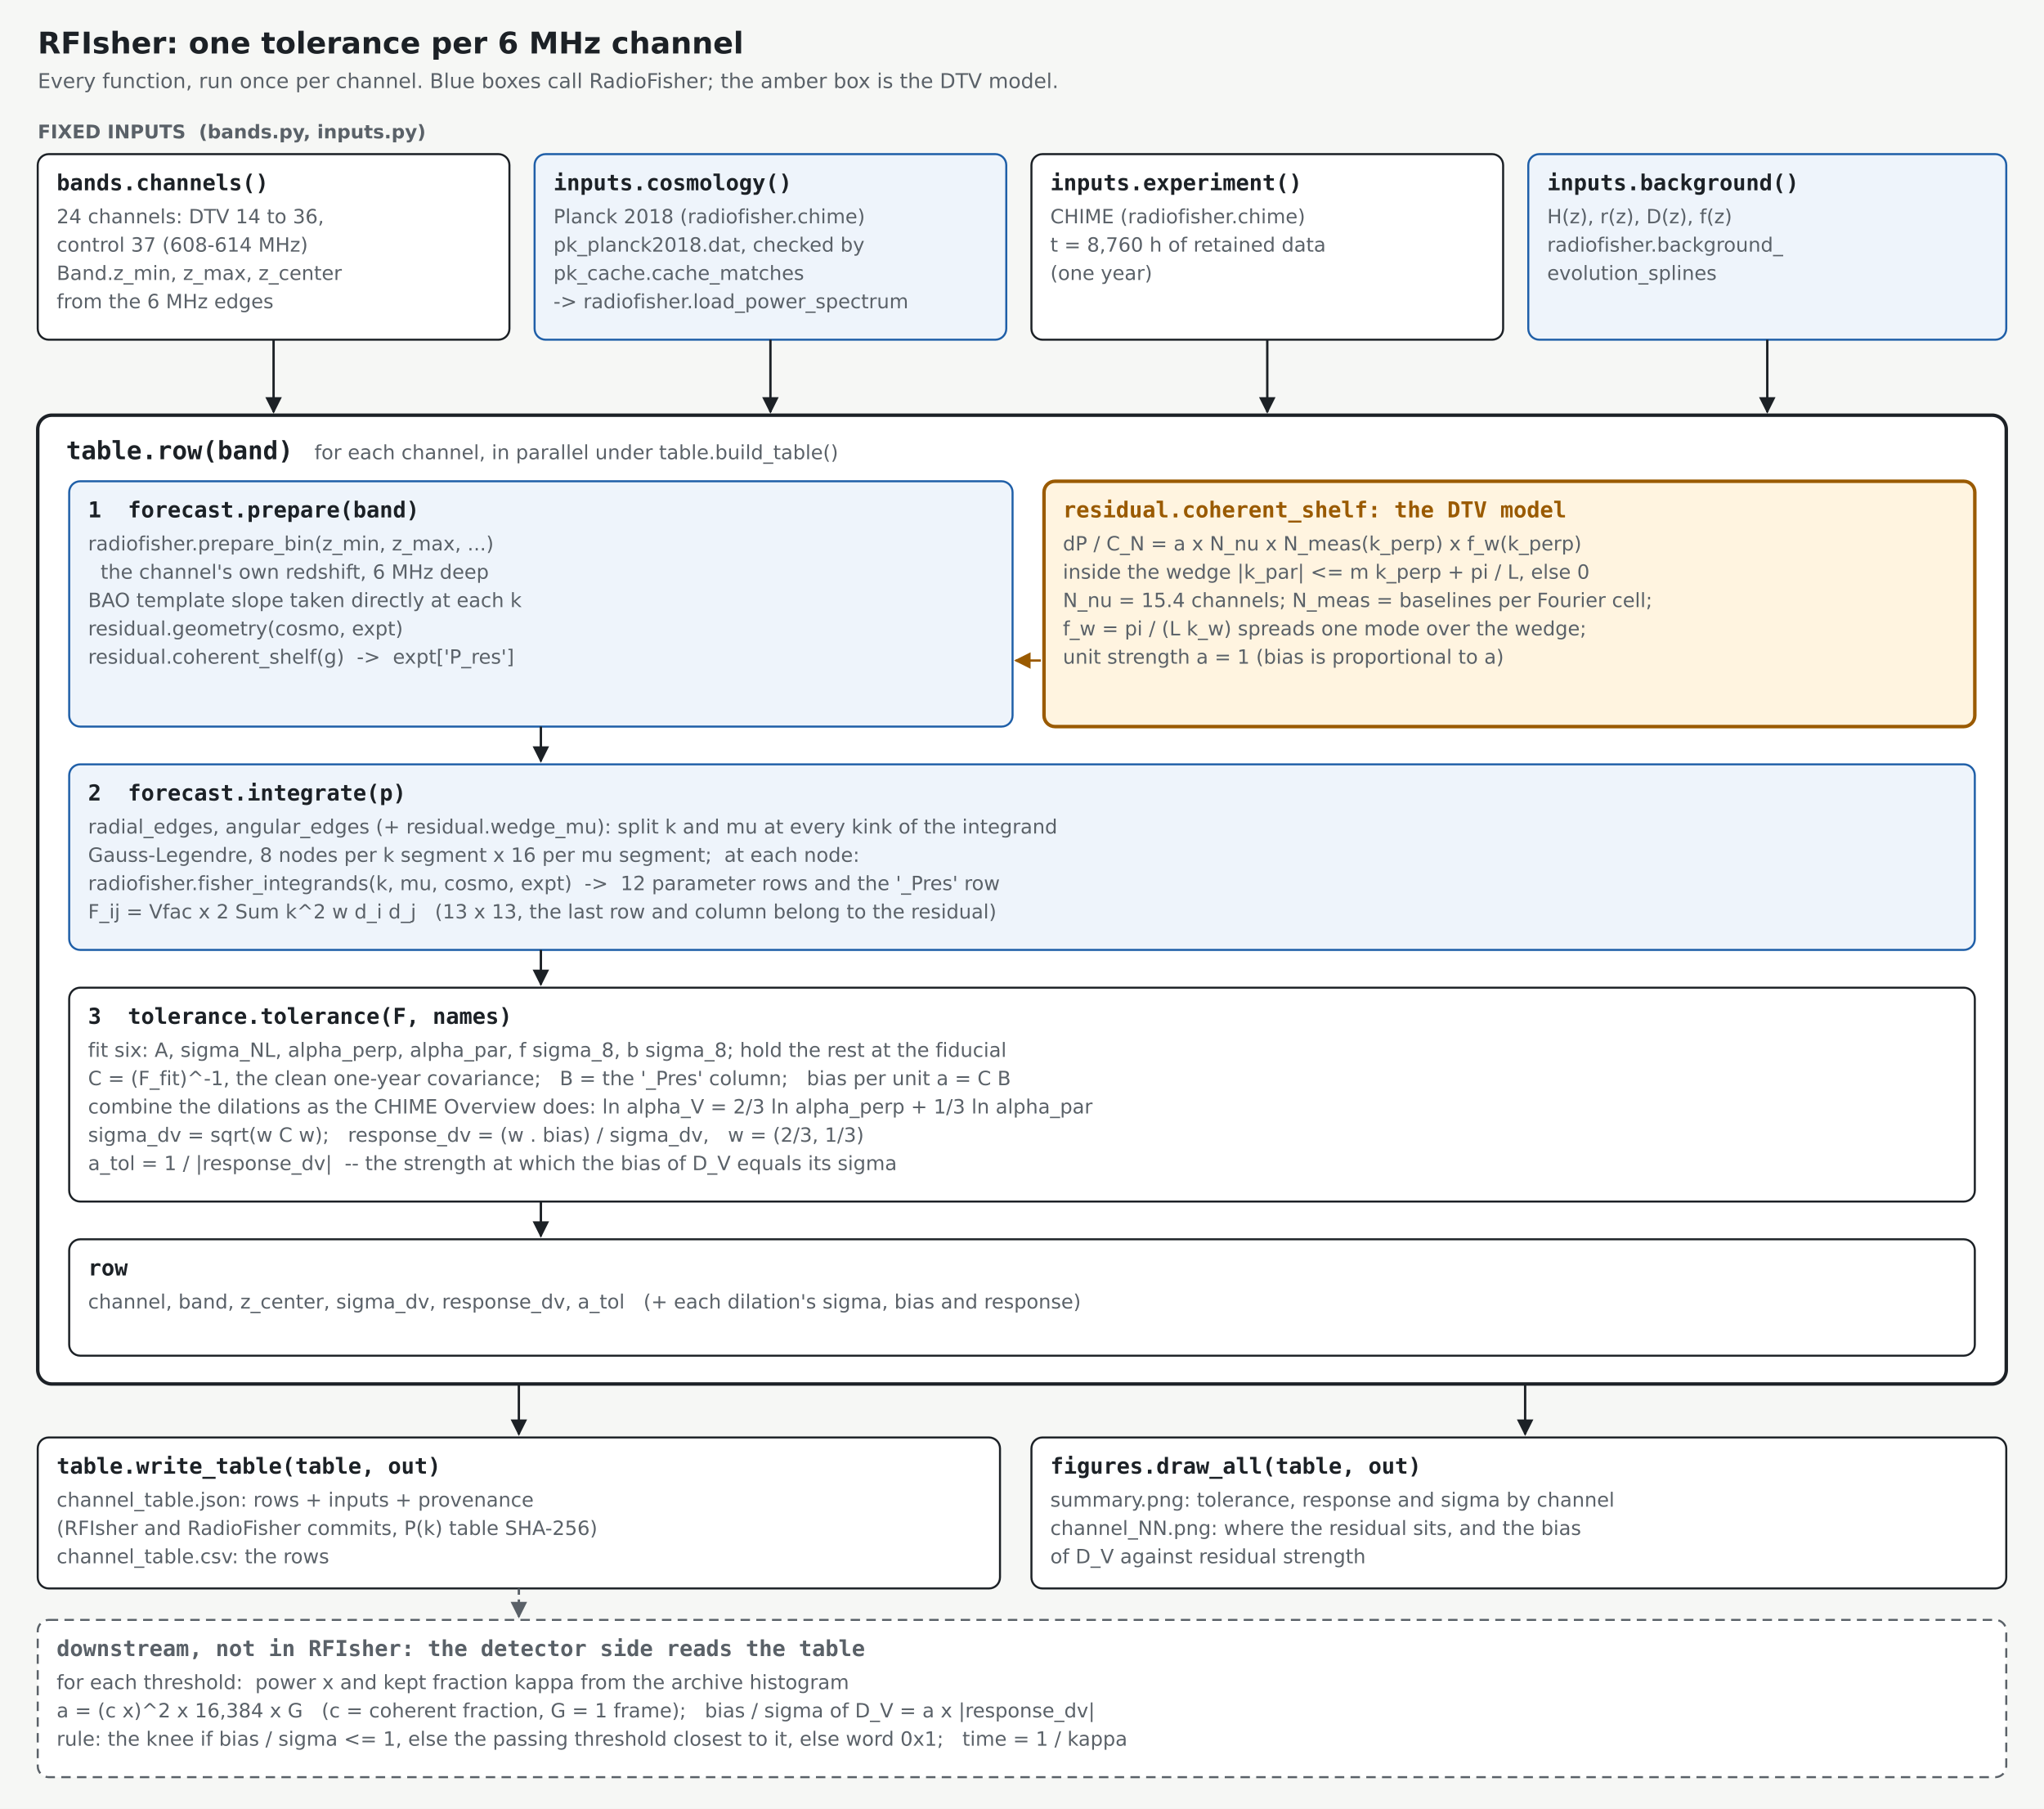
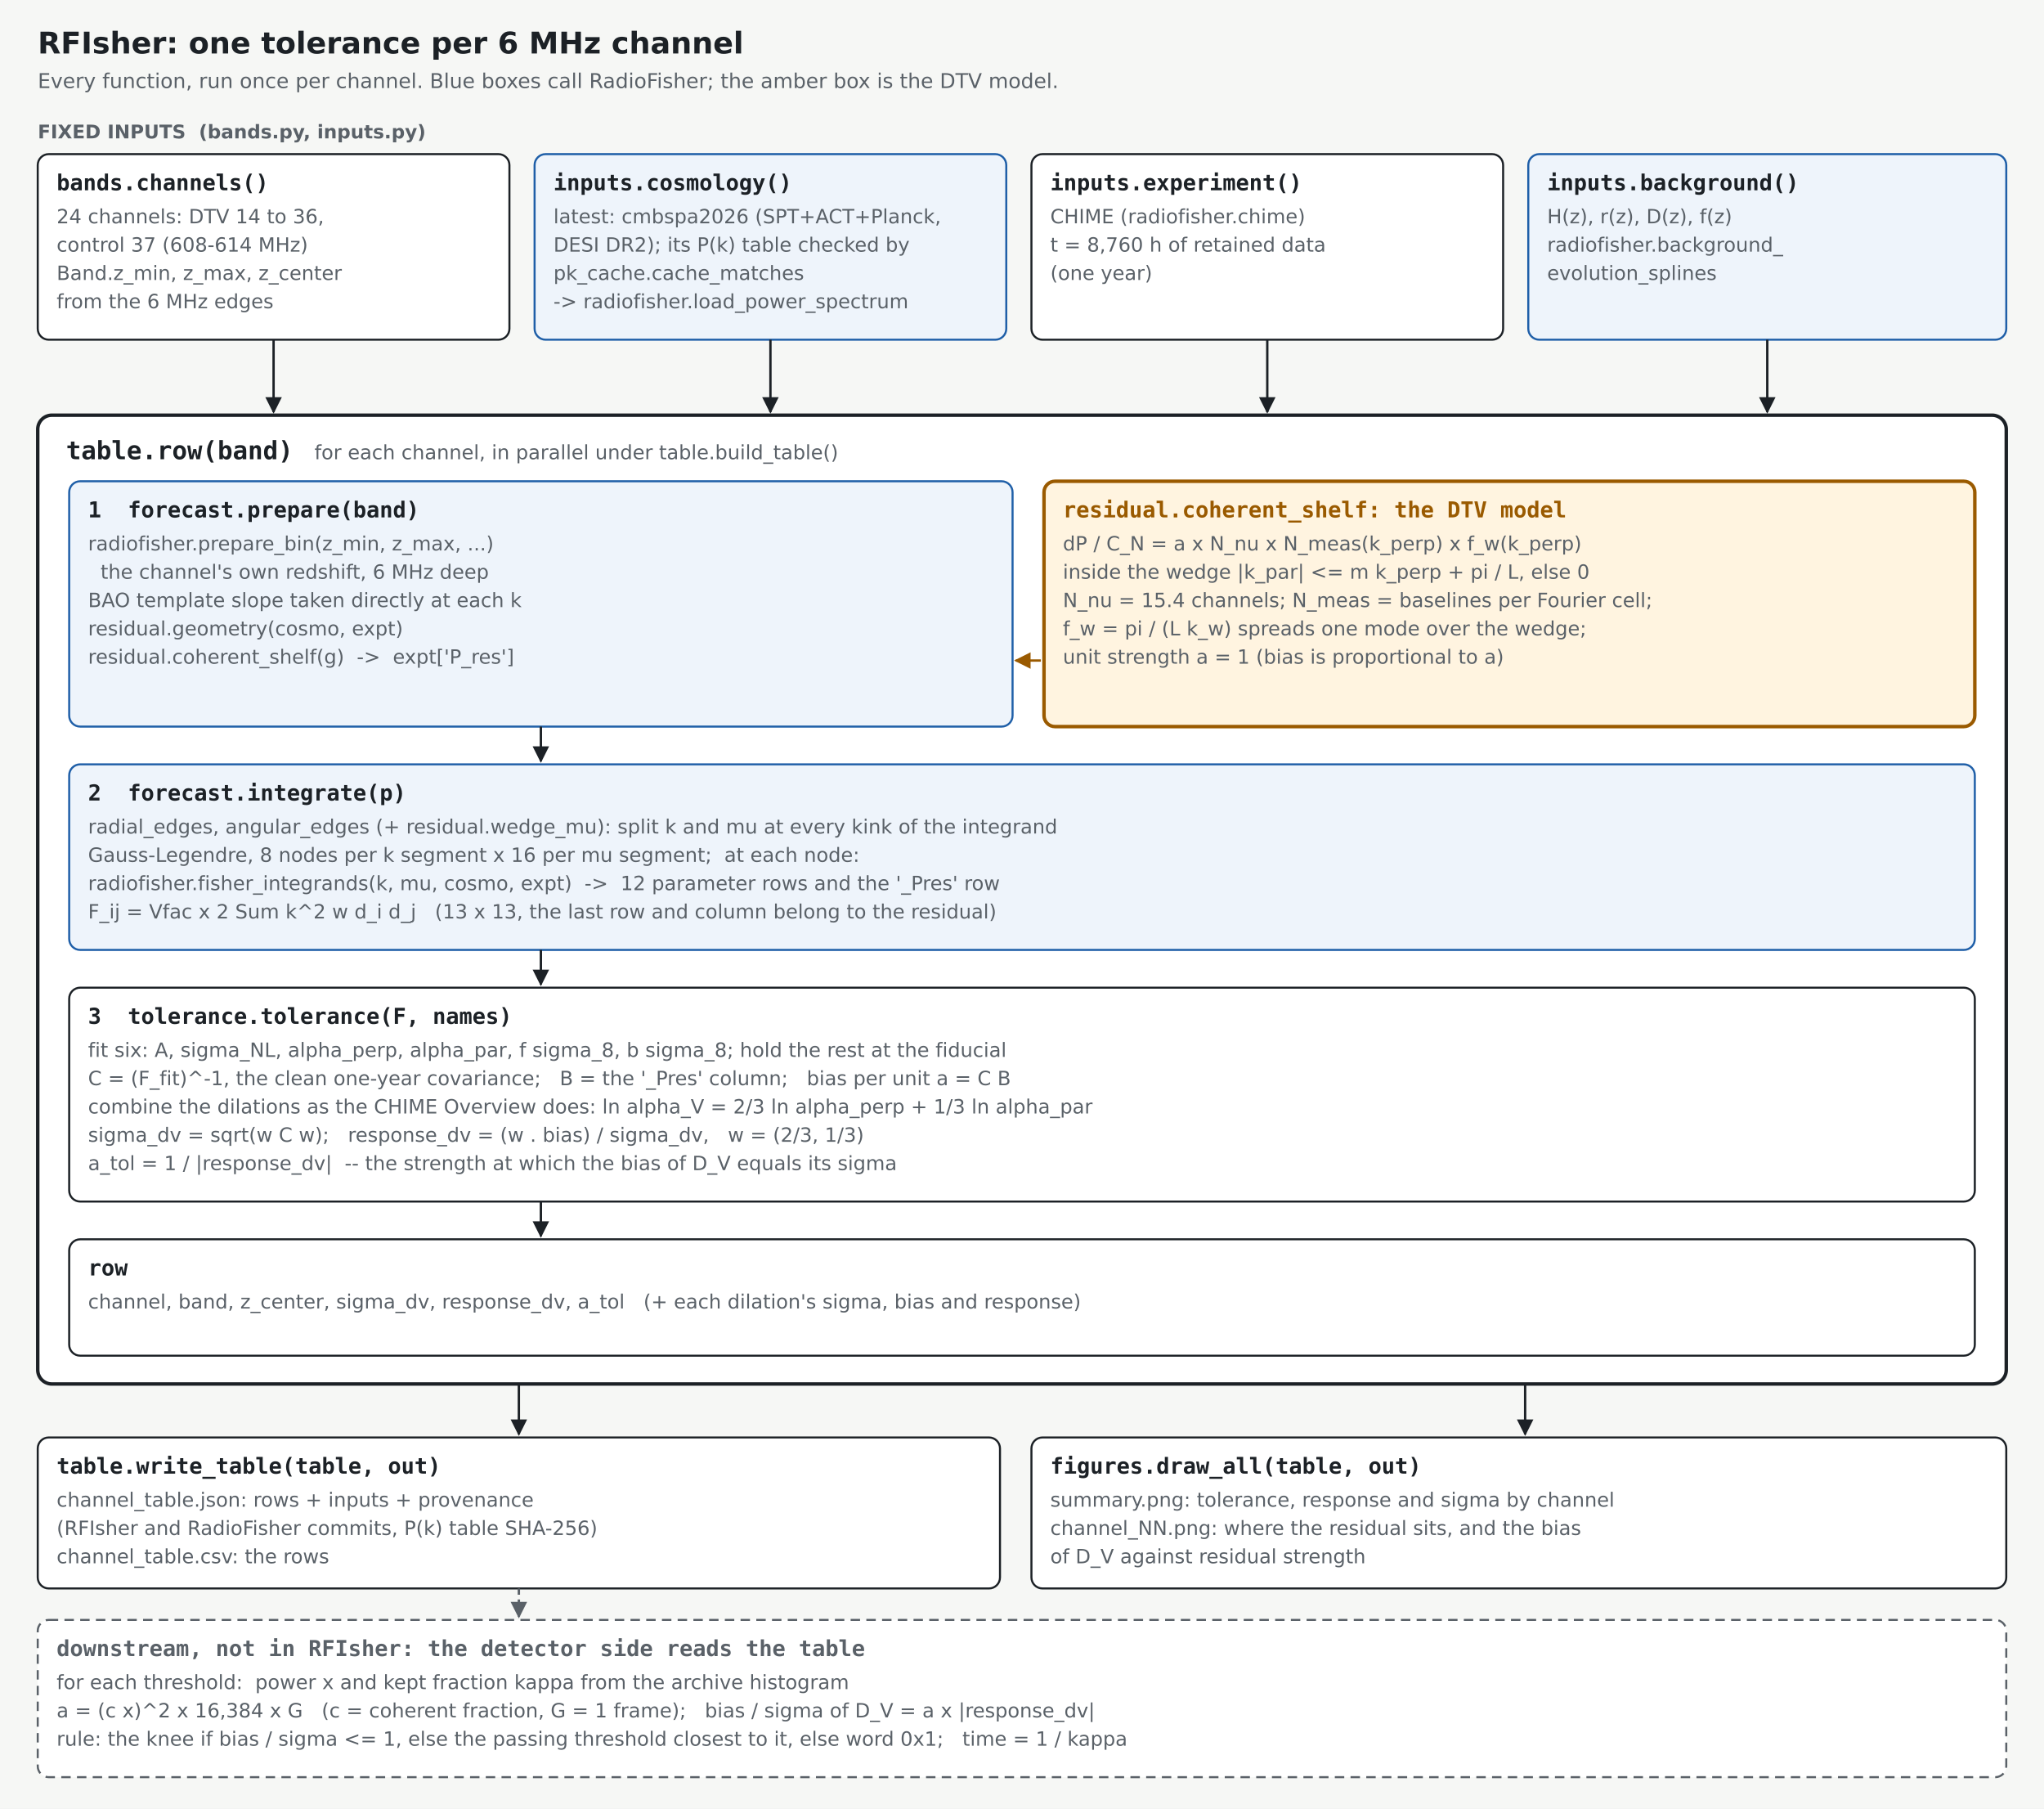
<svg xmlns="http://www.w3.org/2000/svg" viewBox="0 0 1300 1150" font-family="DejaVu Sans, sans-serif" role="img" aria-label="RFIsher call graph: fixed inputs, the per-channel forecast with the DTV residual, the tolerance and the table">
  <defs>
    <marker id="a" viewBox="0 0 10 10" refX="9" refY="5" markerWidth="7" markerHeight="7" orient="auto">
      <path d="M0,0 L10,5 L0,10 z" fill="#1c2126" />
    </marker>
    <marker id="b" viewBox="0 0 10 10" refX="9" refY="5" markerWidth="7" markerHeight="7" orient="auto">
      <path d="M0,0 L10,5 L0,10 z" fill="#9a5a00" />
    </marker>
    <marker id="c" viewBox="0 0 10 10" refX="9" refY="5" markerWidth="7" markerHeight="7" orient="auto">
      <path d="M0,0 L10,5 L0,10 z" fill="#1f5fa8" />
    </marker>
    <marker id="m" viewBox="0 0 10 10" refX="9" refY="5" markerWidth="7" markerHeight="7" orient="auto">
      <path d="M0,0 L10,5 L0,10 z" fill="#5a6168" />
    </marker>
  </defs>
  <rect width="1300" height="1150" fill="#f6f7f5" />
  <text x="24" y="34" font-size="19" fill="#1c2126" font-weight="600" text-anchor="start" xml:space="preserve">RFIsher: one tolerance per 6 MHz channel</text>
  <text x="24" y="56" font-size="13" fill="#5a6168" font-weight="normal" text-anchor="start" xml:space="preserve">Every function, run once per channel. Blue boxes call RadioFisher; the amber box is the DTV model.</text>
  <text x="24" y="88" font-size="12" fill="#5a6168" font-weight="600" text-anchor="start" xml:space="preserve">FIXED INPUTS  (bands.py, inputs.py)</text>
  <rect x="24" y="98" width="300" height="118" rx="7" fill="#ffffff" stroke="#1c2126" stroke-width="1.3" />
  <text x="36" y="121" font-size="14" fill="#1c2126" font-weight="600" text-anchor="start" font-family="DejaVu Sans Mono, monospace" xml:space="preserve">bands.channels()</text>
  <text x="36" y="142" font-size="12.5" fill="#5a6168" font-weight="normal" text-anchor="start" xml:space="preserve">24 channels: DTV 14 to 36,</text>
  <text x="36" y="160" font-size="12.5" fill="#5a6168" font-weight="normal" text-anchor="start" xml:space="preserve">control 37 (608-614 MHz)</text>
  <text x="36" y="178" font-size="12.5" fill="#5a6168" font-weight="normal" text-anchor="start" xml:space="preserve">Band.z_min, z_max, z_center</text>
  <text x="36" y="196" font-size="12.5" fill="#5a6168" font-weight="normal" text-anchor="start" xml:space="preserve">from the 6 MHz edges</text>
  <rect x="340" y="98" width="300" height="118" rx="7" fill="#eef4fb" stroke="#1f5fa8" stroke-width="1.3" />
  <text x="352" y="121" font-size="14" fill="#1c2126" font-weight="600" text-anchor="start" font-family="DejaVu Sans Mono, monospace" xml:space="preserve">inputs.cosmology()</text>
-   <text x="352" y="142" font-size="12.5" fill="#5a6168" font-weight="normal" text-anchor="start" xml:space="preserve">Planck 2018 (radiofisher.chime)</text>
-   <text x="352" y="160" font-size="12.5" fill="#5a6168" font-weight="normal" text-anchor="start" xml:space="preserve">pk_planck2018.dat, checked by</text>
+   <text x="352" y="142" font-size="12.5" fill="#5a6168" font-weight="normal" text-anchor="start" xml:space="preserve">latest: cmbspa2026 (SPT+ACT+Planck,</text>
+   <text x="352" y="160" font-size="12.5" fill="#5a6168" font-weight="normal" text-anchor="start" xml:space="preserve">DESI DR2); its P(k) table checked by</text>
  <text x="352" y="178" font-size="12.5" fill="#5a6168" font-weight="normal" text-anchor="start" xml:space="preserve">pk_cache.cache_matches</text>
  <text x="352" y="196" font-size="12.5" fill="#5a6168" font-weight="normal" text-anchor="start" xml:space="preserve">-&gt; radiofisher.load_power_spectrum</text>
  <rect x="656" y="98" width="300" height="118" rx="7" fill="#ffffff" stroke="#1c2126" stroke-width="1.3" />
  <text x="668" y="121" font-size="14" fill="#1c2126" font-weight="600" text-anchor="start" font-family="DejaVu Sans Mono, monospace" xml:space="preserve">inputs.experiment()</text>
  <text x="668" y="142" font-size="12.5" fill="#5a6168" font-weight="normal" text-anchor="start" xml:space="preserve">CHIME (radiofisher.chime)</text>
  <text x="668" y="160" font-size="12.5" fill="#5a6168" font-weight="normal" text-anchor="start" xml:space="preserve">t = 8,760 h of retained data</text>
  <text x="668" y="178" font-size="12.5" fill="#5a6168" font-weight="normal" text-anchor="start" xml:space="preserve">(one year)</text>
  <rect x="972" y="98" width="304" height="118" rx="7" fill="#eef4fb" stroke="#1f5fa8" stroke-width="1.3" />
  <text x="984" y="121" font-size="14" fill="#1c2126" font-weight="600" text-anchor="start" font-family="DejaVu Sans Mono, monospace" xml:space="preserve">inputs.background()</text>
  <text x="984" y="142" font-size="12.5" fill="#5a6168" font-weight="normal" text-anchor="start" xml:space="preserve">H(z), r(z), D(z), f(z)</text>
  <text x="984" y="160" font-size="12.5" fill="#5a6168" font-weight="normal" text-anchor="start" xml:space="preserve">radiofisher.background_</text>
  <text x="984" y="178" font-size="12.5" fill="#5a6168" font-weight="normal" text-anchor="start" xml:space="preserve">evolution_splines</text>
  <line x1="174" y1="216" x2="174" y2="262" stroke="#1c2126" stroke-width="1.5" marker-end="url(#a)" />
  <line x1="490" y1="216" x2="490" y2="262" stroke="#1c2126" stroke-width="1.5" marker-end="url(#a)" />
  <line x1="806" y1="216" x2="806" y2="262" stroke="#1c2126" stroke-width="1.5" marker-end="url(#a)" />
  <line x1="1124" y1="216" x2="1124" y2="262" stroke="#1c2126" stroke-width="1.5" marker-end="url(#a)" />
  <rect x="24" y="264" width="1252" height="616" rx="9" fill="#ffffff" stroke="#1c2126" stroke-width="2.2" />
  <text x="42" y="292" font-size="16" fill="#1c2126" font-weight="600" text-anchor="start" font-family="DejaVu Sans Mono, monospace" xml:space="preserve">table.row(band)</text>
  <text x="200" y="292" font-size="12.5" fill="#5a6168" font-weight="normal" text-anchor="start" xml:space="preserve">for each channel, in parallel under table.build_table()</text>
  <rect x="44" y="306" width="600" height="156" rx="7" fill="#eef4fb" stroke="#1f5fa8" stroke-width="1.3" />
  <text x="56" y="329" font-size="14" fill="#1c2126" font-weight="600" text-anchor="start" font-family="DejaVu Sans Mono, monospace" xml:space="preserve">1  forecast.prepare(band)</text>
  <text x="56" y="350" font-size="12.5" fill="#5a6168" font-weight="normal" text-anchor="start" xml:space="preserve">radiofisher.prepare_bin(z_min, z_max, ...)</text>
  <text x="56" y="368" font-size="12.5" fill="#5a6168" font-weight="normal" text-anchor="start" xml:space="preserve">  the channel's own redshift, 6 MHz deep</text>
  <text x="56" y="386" font-size="12.5" fill="#5a6168" font-weight="normal" text-anchor="start" xml:space="preserve">BAO template slope taken directly at each k</text>
  <text x="56" y="404" font-size="12.5" fill="#5a6168" font-weight="normal" text-anchor="start" xml:space="preserve">residual.geometry(cosmo, expt)</text>
  <text x="56" y="422" font-size="12.5" fill="#5a6168" font-weight="normal" text-anchor="start" xml:space="preserve">residual.coherent_shelf(g)  -&gt;  expt['P_res']</text>
  <rect x="664" y="306" width="592" height="156" rx="7" fill="#fff4e0" stroke="#9a5a00" stroke-width="2.2" />
  <text x="676" y="329" font-size="14" fill="#9a5a00" font-weight="600" text-anchor="start" font-family="DejaVu Sans Mono, monospace" xml:space="preserve">residual.coherent_shelf: the DTV model</text>
  <text x="676" y="350" font-size="12.5" fill="#5a6168" font-weight="normal" text-anchor="start" xml:space="preserve">dP / C_N = a x N_nu x N_meas(k_perp) x f_w(k_perp)</text>
  <text x="676" y="368" font-size="12.5" fill="#5a6168" font-weight="normal" text-anchor="start" xml:space="preserve">inside the wedge |k_par| &lt;= m k_perp + pi / L, else 0</text>
  <text x="676" y="386" font-size="12.5" fill="#5a6168" font-weight="normal" text-anchor="start" xml:space="preserve">N_nu = 15.4 channels; N_meas = baselines per Fourier cell;</text>
  <text x="676" y="404" font-size="12.5" fill="#5a6168" font-weight="normal" text-anchor="start" xml:space="preserve">f_w = pi / (L k_w) spreads one mode over the wedge;</text>
  <text x="676" y="422" font-size="12.5" fill="#5a6168" font-weight="normal" text-anchor="start" xml:space="preserve">unit strength a = 1 (bias is proportional to a)</text>
  <line x1="662" y1="420" x2="646" y2="420" stroke="#9a5a00" stroke-width="1.5" marker-end="url(#b)" />
  <line x1="344" y1="462" x2="344" y2="484" stroke="#1c2126" stroke-width="1.5" marker-end="url(#a)" />
  <rect x="44" y="486" width="1212" height="118" rx="7" fill="#eef4fb" stroke="#1f5fa8" stroke-width="1.3" />
  <text x="56" y="509" font-size="14" fill="#1c2126" font-weight="600" text-anchor="start" font-family="DejaVu Sans Mono, monospace" xml:space="preserve">2  forecast.integrate(p)</text>
  <text x="56" y="530" font-size="12.5" fill="#5a6168" font-weight="normal" text-anchor="start" xml:space="preserve">radial_edges, angular_edges (+ residual.wedge_mu): split k and mu at every kink of the integrand</text>
  <text x="56" y="548" font-size="12.5" fill="#5a6168" font-weight="normal" text-anchor="start" xml:space="preserve">Gauss-Legendre, 8 nodes per k segment x 16 per mu segment;  at each node:</text>
  <text x="56" y="566" font-size="12.5" fill="#5a6168" font-weight="normal" text-anchor="start" xml:space="preserve">radiofisher.fisher_integrands(k, mu, cosmo, expt)  -&gt;  12 parameter rows and the '_Pres' row</text>
  <text x="56" y="584" font-size="12.5" fill="#5a6168" font-weight="normal" text-anchor="start" xml:space="preserve">F_ij = Vfac x 2 Sum k^2 w d_i d_j   (13 x 13, the last row and column belong to the residual)</text>
  <line x1="344" y1="604" x2="344" y2="626" stroke="#1c2126" stroke-width="1.5" marker-end="url(#a)" />
  <rect x="44" y="628" width="1212" height="136" rx="7" fill="#ffffff" stroke="#1c2126" stroke-width="1.3" />
  <text x="56" y="651" font-size="14" fill="#1c2126" font-weight="600" text-anchor="start" font-family="DejaVu Sans Mono, monospace" xml:space="preserve">3  tolerance.tolerance(F, names)</text>
  <text x="56" y="672" font-size="12.5" fill="#5a6168" font-weight="normal" text-anchor="start" xml:space="preserve">fit six: A, sigma_NL, alpha_perp, alpha_par, f sigma_8, b sigma_8; hold the rest at the fiducial</text>
  <text x="56" y="690" font-size="12.5" fill="#5a6168" font-weight="normal" text-anchor="start" xml:space="preserve">C = (F_fit)^-1, the clean one-year covariance;   B = the '_Pres' column;   bias per unit a = C B</text>
  <text x="56" y="708" font-size="12.5" fill="#5a6168" font-weight="normal" text-anchor="start" xml:space="preserve">combine the dilations as the CHIME Overview does: ln alpha_V = 2/3 ln alpha_perp + 1/3 ln alpha_par</text>
  <text x="56" y="726" font-size="12.5" fill="#5a6168" font-weight="normal" text-anchor="start" xml:space="preserve">sigma_dv = sqrt(w C w);   response_dv = (w . bias) / sigma_dv,   w = (2/3, 1/3)</text>
  <text x="56" y="744" font-size="12.5" fill="#5a6168" font-weight="normal" text-anchor="start" xml:space="preserve">a_tol = 1 / |response_dv|  -- the strength at which the bias of D_V equals its sigma</text>
  <line x1="344" y1="764" x2="344" y2="786" stroke="#1c2126" stroke-width="1.5" marker-end="url(#a)" />
  <rect x="44" y="788" width="1212" height="74" rx="7" fill="#ffffff" stroke="#1c2126" stroke-width="1.3" />
  <text x="56" y="811" font-size="14" fill="#1c2126" font-weight="600" text-anchor="start" font-family="DejaVu Sans Mono, monospace" xml:space="preserve">row</text>
  <text x="56" y="832" font-size="12.5" fill="#5a6168" font-weight="normal" text-anchor="start" xml:space="preserve">channel, band, z_center, sigma_dv, response_dv, a_tol   (+ each dilation's sigma, bias and response)</text>
  <line x1="330" y1="880" x2="330" y2="912" stroke="#1c2126" stroke-width="1.5" marker-end="url(#a)" />
  <line x1="970" y1="880" x2="970" y2="912" stroke="#1c2126" stroke-width="1.5" marker-end="url(#a)" />
  <rect x="24" y="914" width="612" height="96" rx="7" fill="#ffffff" stroke="#1c2126" stroke-width="1.3" />
  <text x="36" y="937" font-size="14" fill="#1c2126" font-weight="600" text-anchor="start" font-family="DejaVu Sans Mono, monospace" xml:space="preserve">table.write_table(table, out)</text>
  <text x="36" y="958" font-size="12.5" fill="#5a6168" font-weight="normal" text-anchor="start" xml:space="preserve">channel_table.json: rows + inputs + provenance</text>
  <text x="36" y="976" font-size="12.5" fill="#5a6168" font-weight="normal" text-anchor="start" xml:space="preserve">(RFIsher and RadioFisher commits, P(k) table SHA-256)</text>
  <text x="36" y="994" font-size="12.5" fill="#5a6168" font-weight="normal" text-anchor="start" xml:space="preserve">channel_table.csv: the rows</text>
  <rect x="656" y="914" width="620" height="96" rx="7" fill="#ffffff" stroke="#1c2126" stroke-width="1.3" />
  <text x="668" y="937" font-size="14" fill="#1c2126" font-weight="600" text-anchor="start" font-family="DejaVu Sans Mono, monospace" xml:space="preserve">figures.draw_all(table, out)</text>
  <text x="668" y="958" font-size="12.5" fill="#5a6168" font-weight="normal" text-anchor="start" xml:space="preserve">summary.png: tolerance, response and sigma by channel</text>
  <text x="668" y="976" font-size="12.5" fill="#5a6168" font-weight="normal" text-anchor="start" xml:space="preserve">channel_NN.png: where the residual sits, and the bias</text>
  <text x="668" y="994" font-size="12.5" fill="#5a6168" font-weight="normal" text-anchor="start" xml:space="preserve">of D_V against residual strength</text>
  <rect x="24" y="1030" width="1252" height="100" rx="7" fill="#ffffff" stroke="#5a6168" stroke-width="1.3" stroke-dasharray="6 4" />
  <text x="36" y="1053" font-size="14" fill="#5a6168" font-weight="600" text-anchor="start" font-family="DejaVu Sans Mono, monospace" xml:space="preserve">downstream, not in RFIsher: the detector side reads the table</text>
  <text x="36" y="1074" font-size="12.5" fill="#5a6168" font-weight="normal" text-anchor="start" xml:space="preserve">for each threshold:  power x and kept fraction kappa from the archive histogram</text>
  <text x="36" y="1092" font-size="12.5" fill="#5a6168" font-weight="normal" text-anchor="start" xml:space="preserve">a = (c x)^2 x 16,384 x G   (c = coherent fraction, G = 1 frame);   bias / sigma of D_V = a x |response_dv|</text>
  <text x="36" y="1110" font-size="12.5" fill="#5a6168" font-weight="normal" text-anchor="start" xml:space="preserve">rule: the knee if bias / sigma &lt;= 1, else the passing threshold closest to it, else word 0x1;   time = 1 / kappa</text>
  <line x1="330" y1="1010" x2="330" y2="1028" stroke="#5a6168" stroke-width="1.5" stroke-dasharray="4 3" marker-end="url(#m)" />
</svg>
